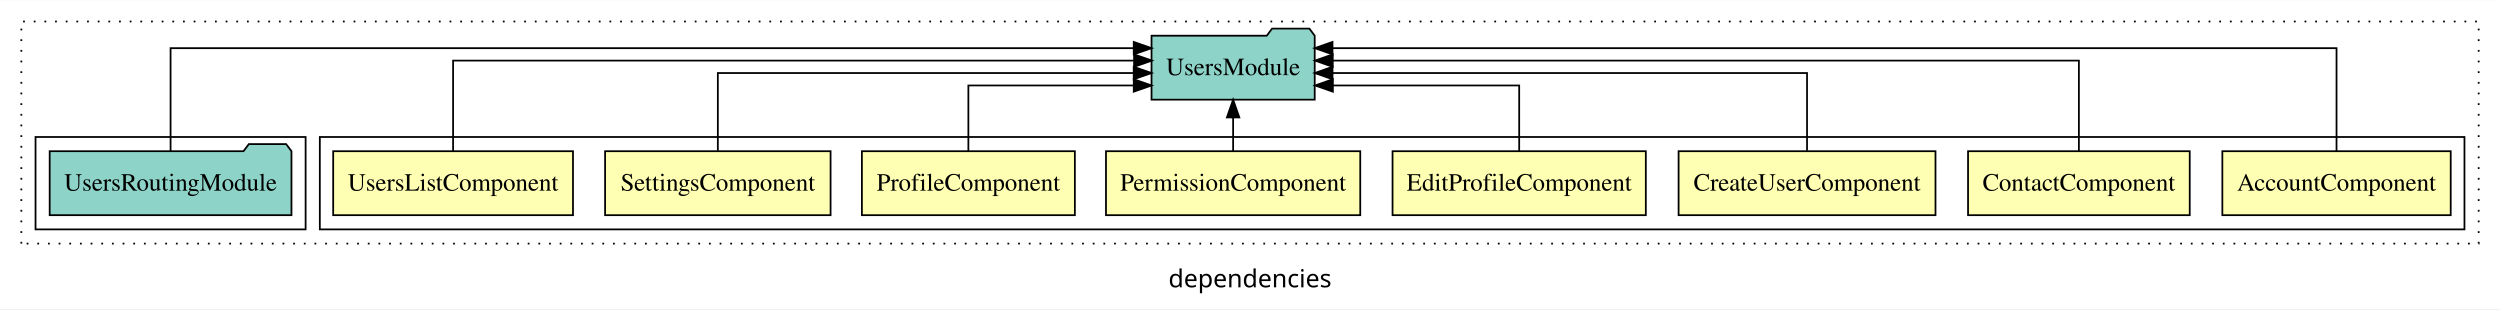
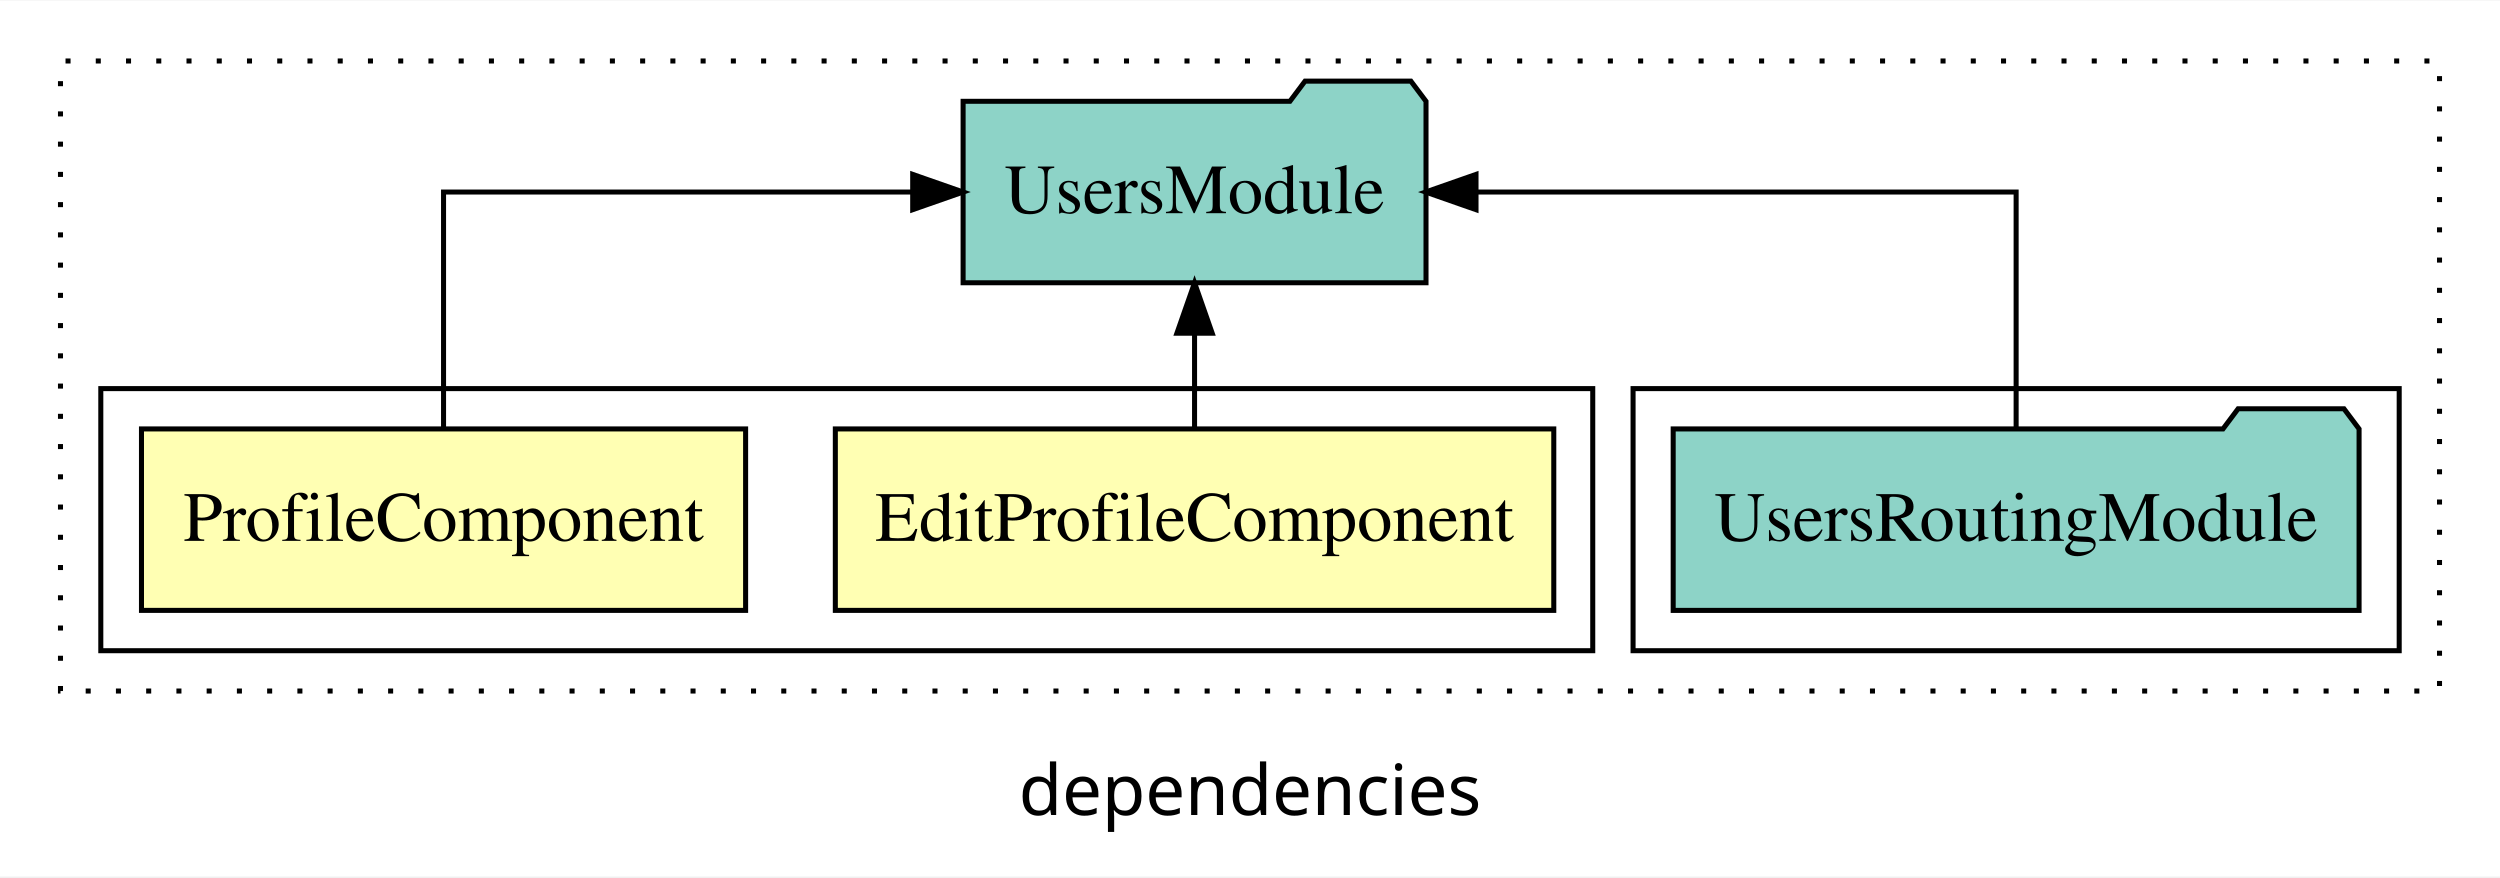
- <svg xmlns="http://www.w3.org/2000/svg" width="1407pt" height="174pt" viewBox="0.00 0.00 1407.00 173.80">
+ <svg xmlns="http://www.w3.org/2000/svg" width="496pt" height="174pt" viewBox="0.00 0.00 496.00 173.80">
  <g id="graph0" class="graph" transform="scale(1 1) rotate(0) translate(4 169.8)">
-     <polygon fill="white" stroke="transparent" points="-4,4 -4,-169.8 1403,-169.8 1403,4 -4,4" />
-     <text text-anchor="middle" x="699.5" y="-8.2" font-family="sans-serif" font-size="14.00">dependencies</text>
+     <polygon fill="white" stroke="transparent" points="-4,4 -4,-169.8 492,-169.8 492,4 -4,4" />
+     <text text-anchor="middle" x="244" y="-8.2" font-family="sans-serif" font-size="14.00">dependencies</text>
    <g id="clust1" class="cluster">
-       <polygon fill="none" stroke="black" stroke-dasharray="1,5" points="8,-32.8 8,-157.8 1391,-157.8 1391,-32.8 8,-32.8" />
+       <polygon fill="none" stroke="black" stroke-dasharray="1,5" points="8,-32.8 8,-157.8 480,-157.8 480,-32.8 8,-32.8" />
+     </g>
+     <g id="clust5" class="cluster">
+       <polygon fill="none" stroke="black" points="320,-40.8 320,-92.8 472,-92.8 472,-40.8 320,-40.8" />
    </g>
    <g id="clust2" class="cluster">
-       <polygon fill="none" stroke="black" points="176,-40.8 176,-92.8 1383,-92.8 1383,-40.8 176,-40.8" />
-     </g>
-     <g id="clust11" class="cluster">
-       <polygon fill="none" stroke="black" points="16,-40.8 16,-92.8 168,-92.8 168,-40.8 16,-40.8" />
+       <polygon fill="none" stroke="black" points="16,-40.8 16,-92.8 312,-92.8 312,-40.8 16,-40.8" />
    </g>
    <g id="node1" class="node">
-       <polygon fill="#ffffb3" stroke="black" points="1375.26,-84.8 1246.74,-84.8 1246.74,-48.8 1375.26,-48.8 1375.26,-84.8" />
-       <text text-anchor="middle" x="1311" y="-62.6" font-family="Times,serif" font-size="14.00">AccountComponent</text>
+       <polygon fill="#ffffb3" stroke="black" points="304.27,-84.8 161.73,-84.8 161.73,-48.8 304.27,-48.8 304.27,-84.8" />
+       <text text-anchor="middle" x="233" y="-62.6" font-family="Times,serif" font-size="14.00">EditProfileComponent</text>
    </g>
-     <g id="node9" class="node">
-       <polygon fill="#8dd3c7" stroke="black" points="735.92,-149.8 732.92,-153.8 711.92,-153.8 708.92,-149.8 644.08,-149.8 644.08,-113.8 735.92,-113.8 735.92,-149.8" />
-       <text text-anchor="middle" x="690" y="-127.6" font-family="Times,serif" font-size="14.00">UsersModule</text>
+     <g id="node3" class="node">
+       <polygon fill="#8dd3c7" stroke="black" points="278.92,-149.8 275.92,-153.8 254.92,-153.8 251.92,-149.8 187.08,-149.8 187.08,-113.8 278.92,-113.8 278.92,-149.8" />
+       <text text-anchor="middle" x="233" y="-127.6" font-family="Times,serif" font-size="14.00">UsersModule</text>
    </g>
    <g id="edge1" class="edge">
-       <path fill="none" stroke="black" d="M1311,-84.81C1311,-107.29 1311,-142.8 1311,-142.8 1311,-142.8 745.92,-142.8 745.92,-142.8" />
-       <polygon fill="black" stroke="black" points="745.92,-139.3 735.92,-142.8 745.92,-146.3 745.92,-139.3" />
+       <path fill="none" stroke="black" d="M233,-84.91C233,-84.91 233,-103.79 233,-103.79" />
+       <polygon fill="black" stroke="black" points="229.5,-103.79 233,-113.79 236.5,-103.79 229.5,-103.79" />
    </g>
    <g id="node2" class="node">
-       <polygon fill="#ffffb3" stroke="black" points="1228.38,-84.8 1103.62,-84.8 1103.62,-48.8 1228.38,-48.8 1228.38,-84.8" />
-       <text text-anchor="middle" x="1166" y="-62.6" font-family="Times,serif" font-size="14.00">ContactComponent</text>
+       <polygon fill="#ffffb3" stroke="black" points="143.93,-84.8 24.07,-84.8 24.07,-48.8 143.93,-48.8 143.93,-84.8" />
+       <text text-anchor="middle" x="84" y="-62.6" font-family="Times,serif" font-size="14.00">ProfileComponent</text>
    </g>
    <g id="edge2" class="edge">
-       <path fill="none" stroke="black" d="M1166,-84.93C1166,-105.37 1166,-135.8 1166,-135.8 1166,-135.8 746.07,-135.8 746.07,-135.8" />
-       <polygon fill="black" stroke="black" points="746.07,-132.3 736.07,-135.8 746.07,-139.3 746.07,-132.3" />
+       <path fill="none" stroke="black" d="M84,-84.91C84,-104.14 84,-131.8 84,-131.8 84,-131.8 177.08,-131.8 177.08,-131.8" />
+       <polygon fill="black" stroke="black" points="177.08,-135.3 187.08,-131.8 177.08,-128.3 177.08,-135.3" />
    </g>
-     <g id="node3" class="node">
-       <polygon fill="#ffffb3" stroke="black" points="1085.29,-84.8 940.71,-84.8 940.71,-48.8 1085.29,-48.8 1085.29,-84.8" />
-       <text text-anchor="middle" x="1013" y="-62.6" font-family="Times,serif" font-size="14.00">CreateUserComponent</text>
+     <g id="node4" class="node">
+       <polygon fill="#8dd3c7" stroke="black" points="464.04,-84.8 461.04,-88.8 440.04,-88.8 437.04,-84.8 327.96,-84.8 327.96,-48.8 464.04,-48.8 464.04,-84.8" />
+       <text text-anchor="middle" x="396" y="-62.6" font-family="Times,serif" font-size="14.00">UsersRoutingModule</text>
    </g>
    <g id="edge3" class="edge">
-       <path fill="none" stroke="black" d="M1013,-85.07C1013,-103.36 1013,-128.8 1013,-128.8 1013,-128.8 745.93,-128.8 745.93,-128.8" />
-       <polygon fill="black" stroke="black" points="745.94,-125.3 735.93,-128.8 745.93,-132.3 745.94,-125.3" />
-     </g>
-     <g id="node4" class="node">
-       <polygon fill="#ffffb3" stroke="black" points="922.27,-84.8 779.73,-84.8 779.73,-48.8 922.27,-48.8 922.27,-84.8" />
-       <text text-anchor="middle" x="851" y="-62.6" font-family="Times,serif" font-size="14.00">EditProfileComponent</text>
-     </g>
-     <g id="edge4" class="edge">
-       <path fill="none" stroke="black" d="M851,-84.81C851,-100.85 851,-121.8 851,-121.8 851,-121.8 746.14,-121.8 746.14,-121.8" />
-       <polygon fill="black" stroke="black" points="746.14,-118.3 736.14,-121.8 746.14,-125.3 746.14,-118.3" />
-     </g>
-     <g id="node5" class="node">
-       <polygon fill="#ffffb3" stroke="black" points="761.55,-84.8 618.45,-84.8 618.45,-48.8 761.55,-48.8 761.55,-84.8" />
-       <text text-anchor="middle" x="690" y="-62.6" font-family="Times,serif" font-size="14.00">PermissionComponent</text>
-     </g>
-     <g id="edge5" class="edge">
-       <path fill="none" stroke="black" d="M690,-84.91C690,-84.91 690,-103.79 690,-103.79" />
-       <polygon fill="black" stroke="black" points="686.5,-103.79 690,-113.79 693.5,-103.79 686.5,-103.79" />
-     </g>
-     <g id="node6" class="node">
-       <polygon fill="#ffffb3" stroke="black" points="600.93,-84.8 481.07,-84.8 481.07,-48.8 600.93,-48.8 600.93,-84.8" />
-       <text text-anchor="middle" x="541" y="-62.6" font-family="Times,serif" font-size="14.00">ProfileComponent</text>
-     </g>
-     <g id="edge6" class="edge">
-       <path fill="none" stroke="black" d="M541,-84.81C541,-100.85 541,-121.8 541,-121.8 541,-121.8 634.08,-121.8 634.08,-121.8" />
-       <polygon fill="black" stroke="black" points="634.08,-125.3 644.08,-121.8 634.08,-118.3 634.08,-125.3" />
-     </g>
-     <g id="node7" class="node">
-       <polygon fill="#ffffb3" stroke="black" points="463.45,-84.8 336.55,-84.8 336.55,-48.8 463.45,-48.8 463.45,-84.8" />
-       <text text-anchor="middle" x="400" y="-62.6" font-family="Times,serif" font-size="14.00">SettingsComponent</text>
-     </g>
-     <g id="edge7" class="edge">
-       <path fill="none" stroke="black" d="M400,-85.07C400,-103.36 400,-128.8 400,-128.8 400,-128.8 634.05,-128.8 634.05,-128.8" />
-       <polygon fill="black" stroke="black" points="634.05,-132.3 644.05,-128.8 634.05,-125.3 634.05,-132.3" />
-     </g>
-     <g id="node8" class="node">
-       <polygon fill="#ffffb3" stroke="black" points="318.48,-84.8 183.52,-84.8 183.52,-48.8 318.48,-48.8 318.48,-84.8" />
-       <text text-anchor="middle" x="251" y="-62.6" font-family="Times,serif" font-size="14.00">UsersListComponent</text>
-     </g>
-     <g id="edge8" class="edge">
-       <path fill="none" stroke="black" d="M251,-84.93C251,-105.37 251,-135.8 251,-135.8 251,-135.8 634.26,-135.8 634.26,-135.8" />
-       <polygon fill="black" stroke="black" points="634.26,-139.3 644.26,-135.8 634.26,-132.3 634.26,-139.3" />
-     </g>
-     <g id="node10" class="node">
-       <polygon fill="#8dd3c7" stroke="black" points="160.04,-84.8 157.04,-88.8 136.04,-88.8 133.04,-84.8 23.96,-84.8 23.96,-48.8 160.04,-48.8 160.04,-84.8" />
-       <text text-anchor="middle" x="92" y="-62.6" font-family="Times,serif" font-size="14.00">UsersRoutingModule</text>
-     </g>
-     <g id="edge9" class="edge">
-       <path fill="none" stroke="black" d="M92,-84.81C92,-107.29 92,-142.8 92,-142.8 92,-142.8 634.07,-142.8 634.07,-142.8" />
-       <polygon fill="black" stroke="black" points="634.07,-146.3 644.07,-142.8 634.07,-139.3 634.07,-146.3" />
+       <path fill="none" stroke="black" d="M396,-84.91C396,-104.14 396,-131.8 396,-131.8 396,-131.8 288.84,-131.8 288.84,-131.8" />
+       <polygon fill="black" stroke="black" points="288.84,-128.3 278.84,-131.8 288.84,-135.3 288.84,-128.3" />
    </g>
  </g>
</svg>
